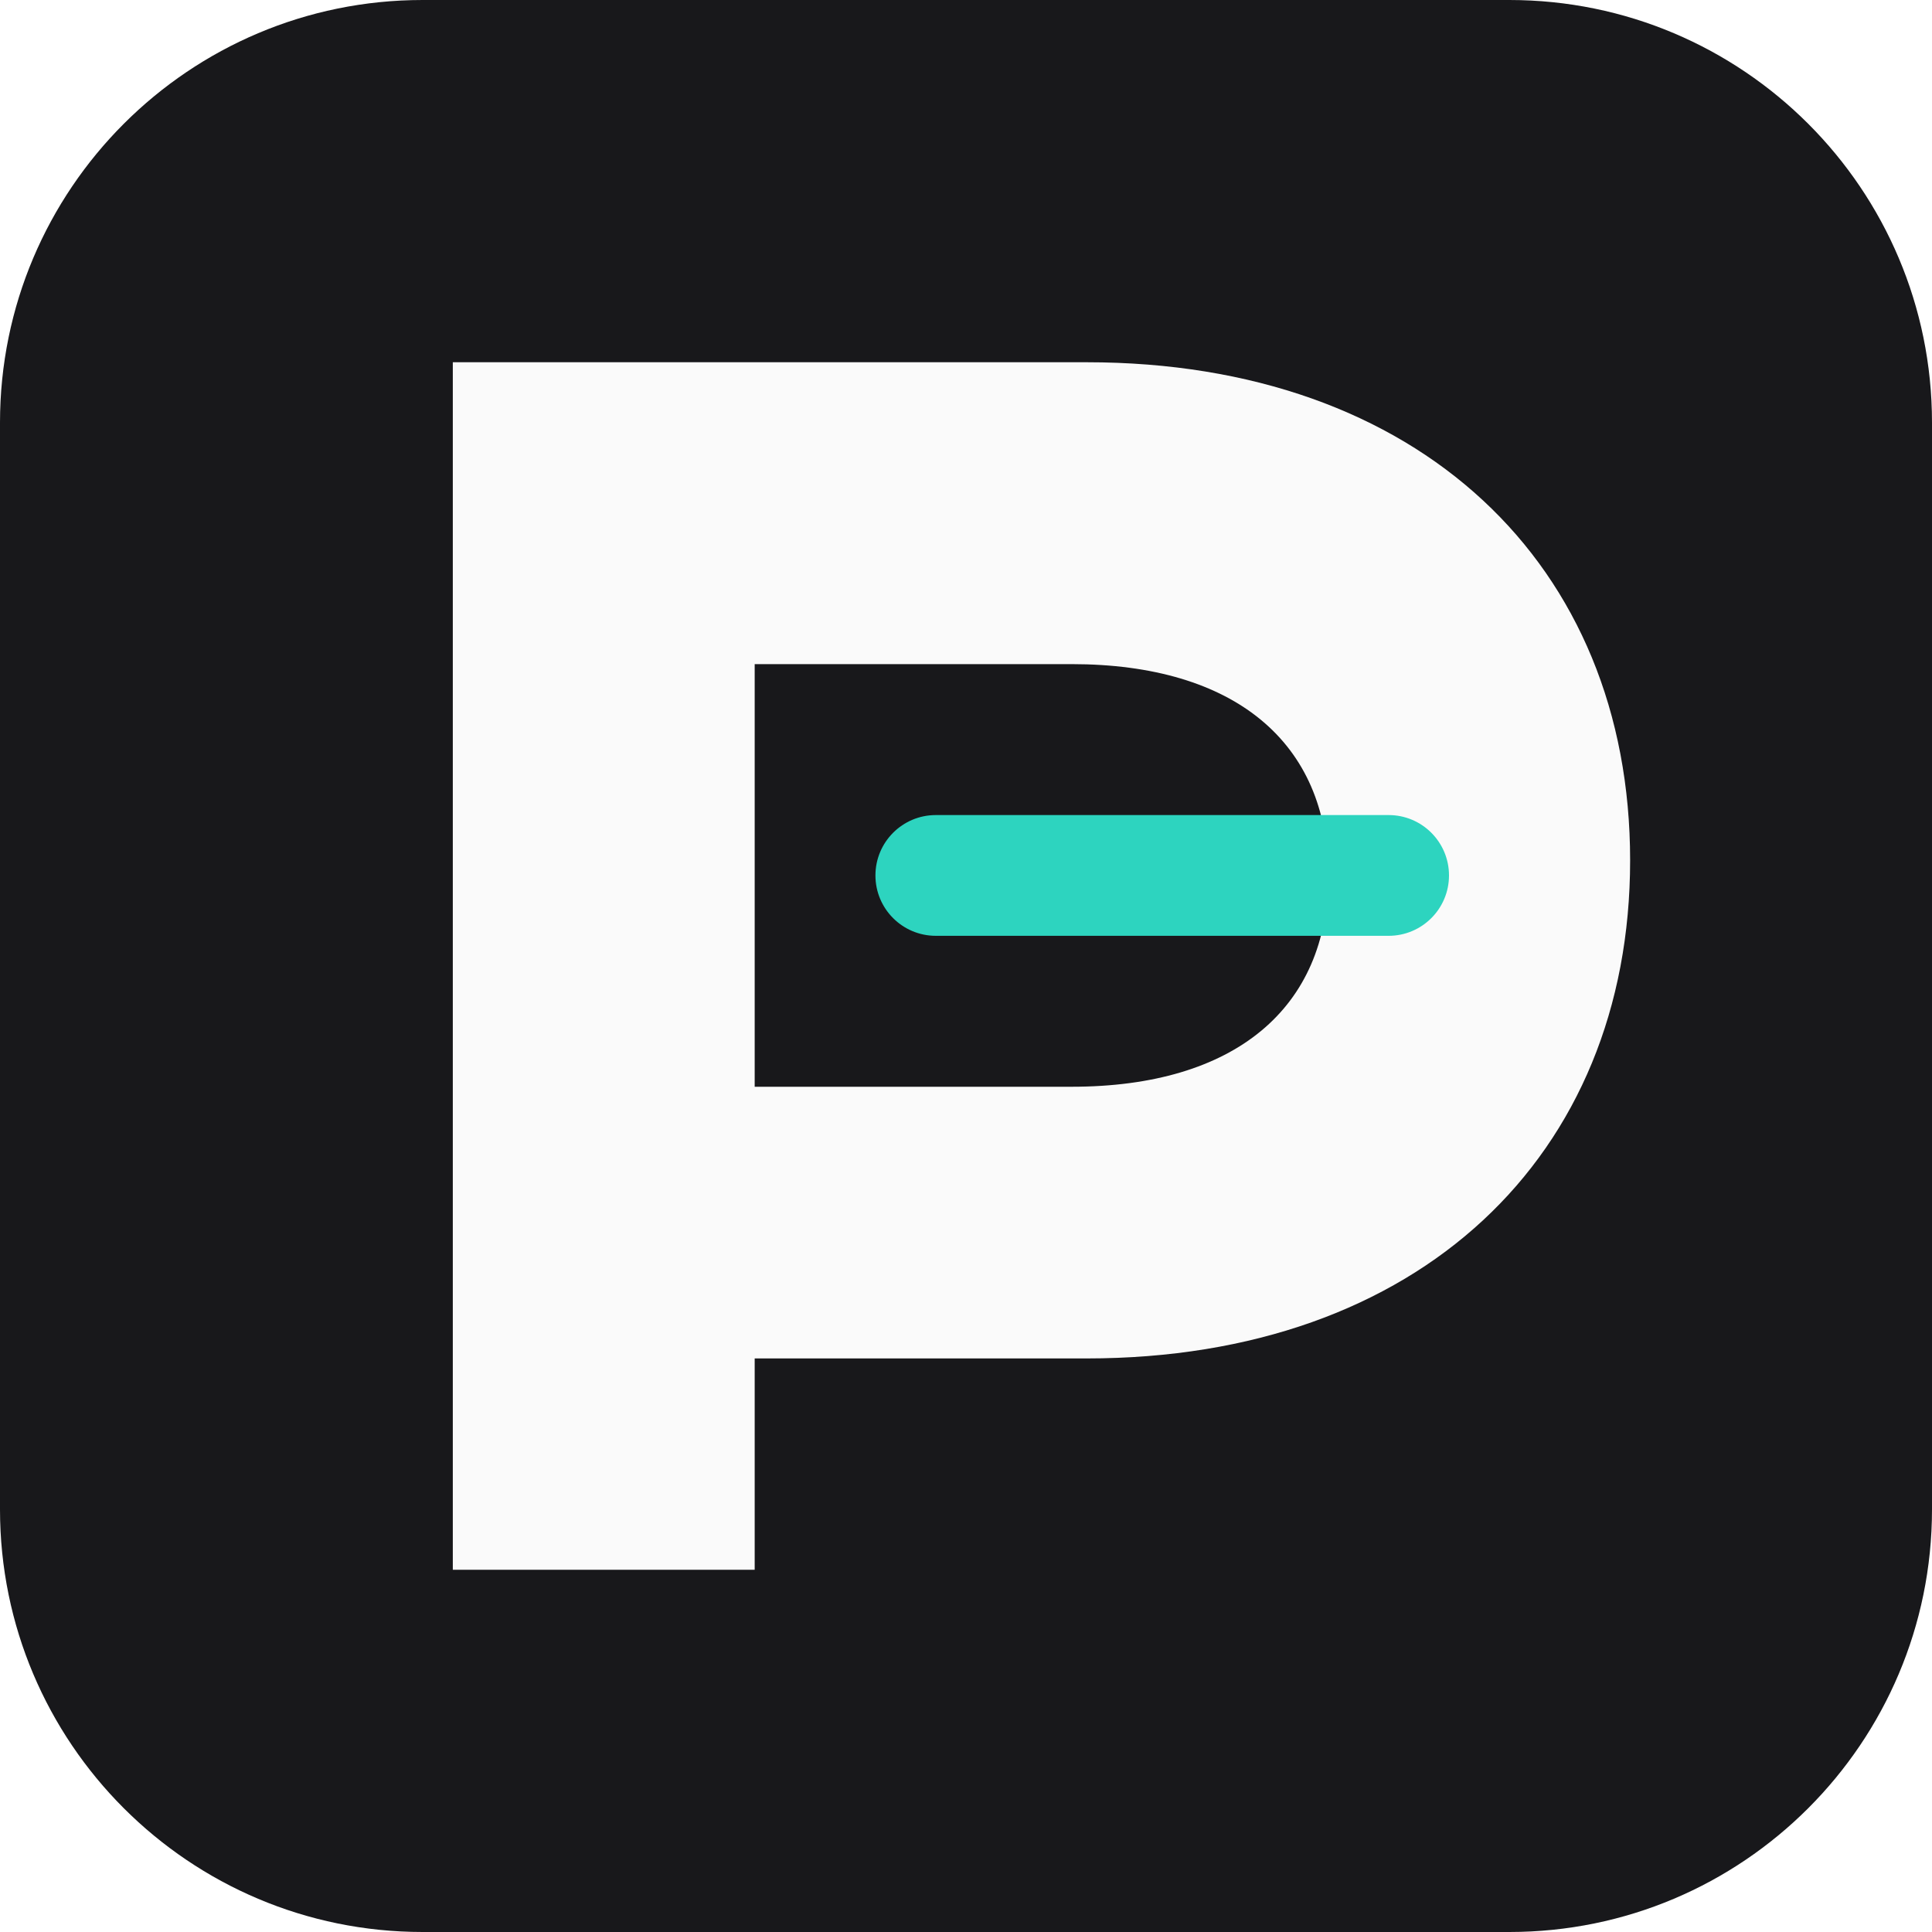
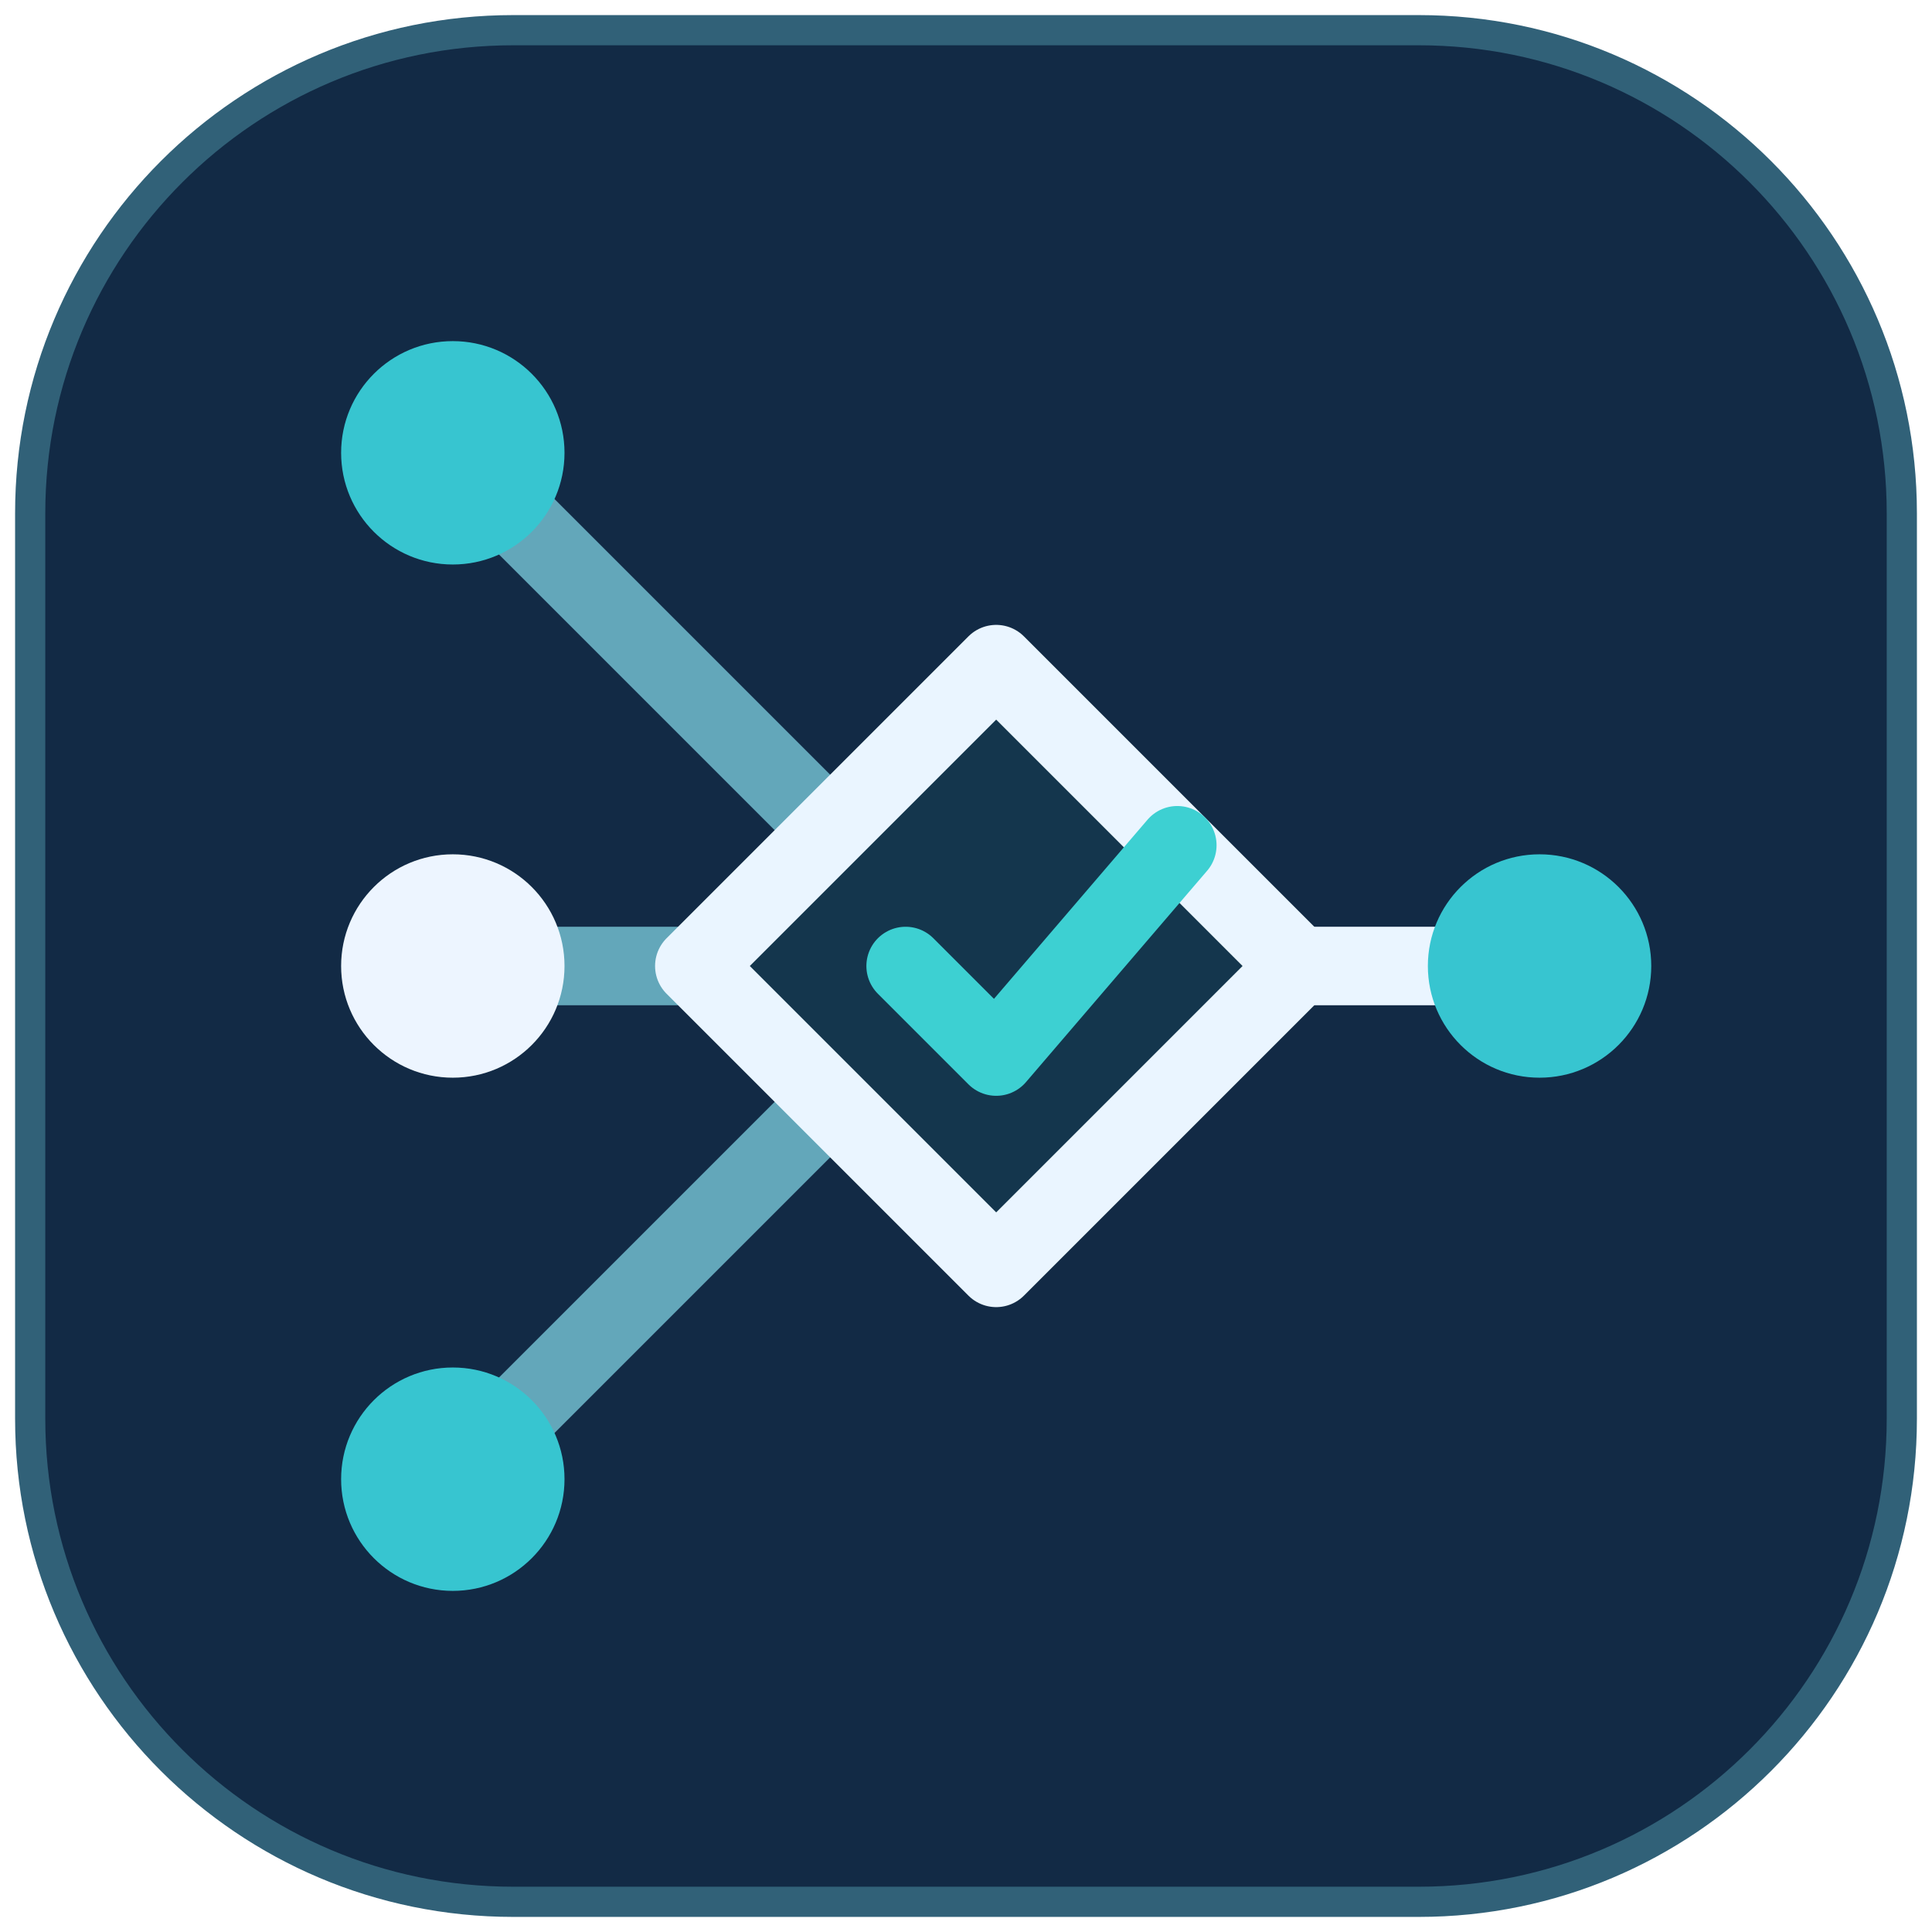
- <svg xmlns="http://www.w3.org/2000/svg" viewBox="0 0 64 64" role="img" aria-labelledby="title description">
-   <rect width="64" height="64" rx="14" fill="#18181b" />
-   <path fill="#fafafa" fill-rule="evenodd" d="M15 12h21c11 0 18 6.7 18 16.5S47 45 36 45H25v7H15V12Zm10 10v14h10.5c5.4 0 8.5-2.6 8.5-7s-3.1-7-8.5-7H25Z" />
-   <rect x="29" y="27" width="19" height="4" rx="2" fill="#2dd4bf" />
+ <svg xmlns="http://www.w3.org/2000/svg" width="64" height="64" viewBox="0 0 64 64" fill="none">
+   <rect x="1" y="1" width="62" height="62" rx="16" fill="#122a45" stroke="#316178" />
+   <path d="M16 16L30 30M16 32H30M16 48L30 34" stroke="#63a7ba" stroke-width="2.6" stroke-linecap="round" />
+   <circle cx="15" cy="15" r="3.7" fill="#37c5d0" />
+   <circle cx="15" cy="32" r="3.7" fill="#edf5ff" />
+   <circle cx="15" cy="49" r="3.7" fill="#37c5d0" />
+   <path d="M33 22L43 32L33 42L23 32L33 22Z" fill="#14364d" stroke="#eaf5ff" stroke-width="2.6" stroke-linejoin="round" />
+   <path d="M30 32L33 35L39 28" stroke="#3dd0d2" stroke-width="2.6" stroke-linecap="round" stroke-linejoin="round" />
+   <path d="M43 32H50" stroke="#eaf5ff" stroke-width="2.6" stroke-linecap="round" />
+   <circle cx="51" cy="32" r="3.7" fill="#37c5d0" />
</svg>
